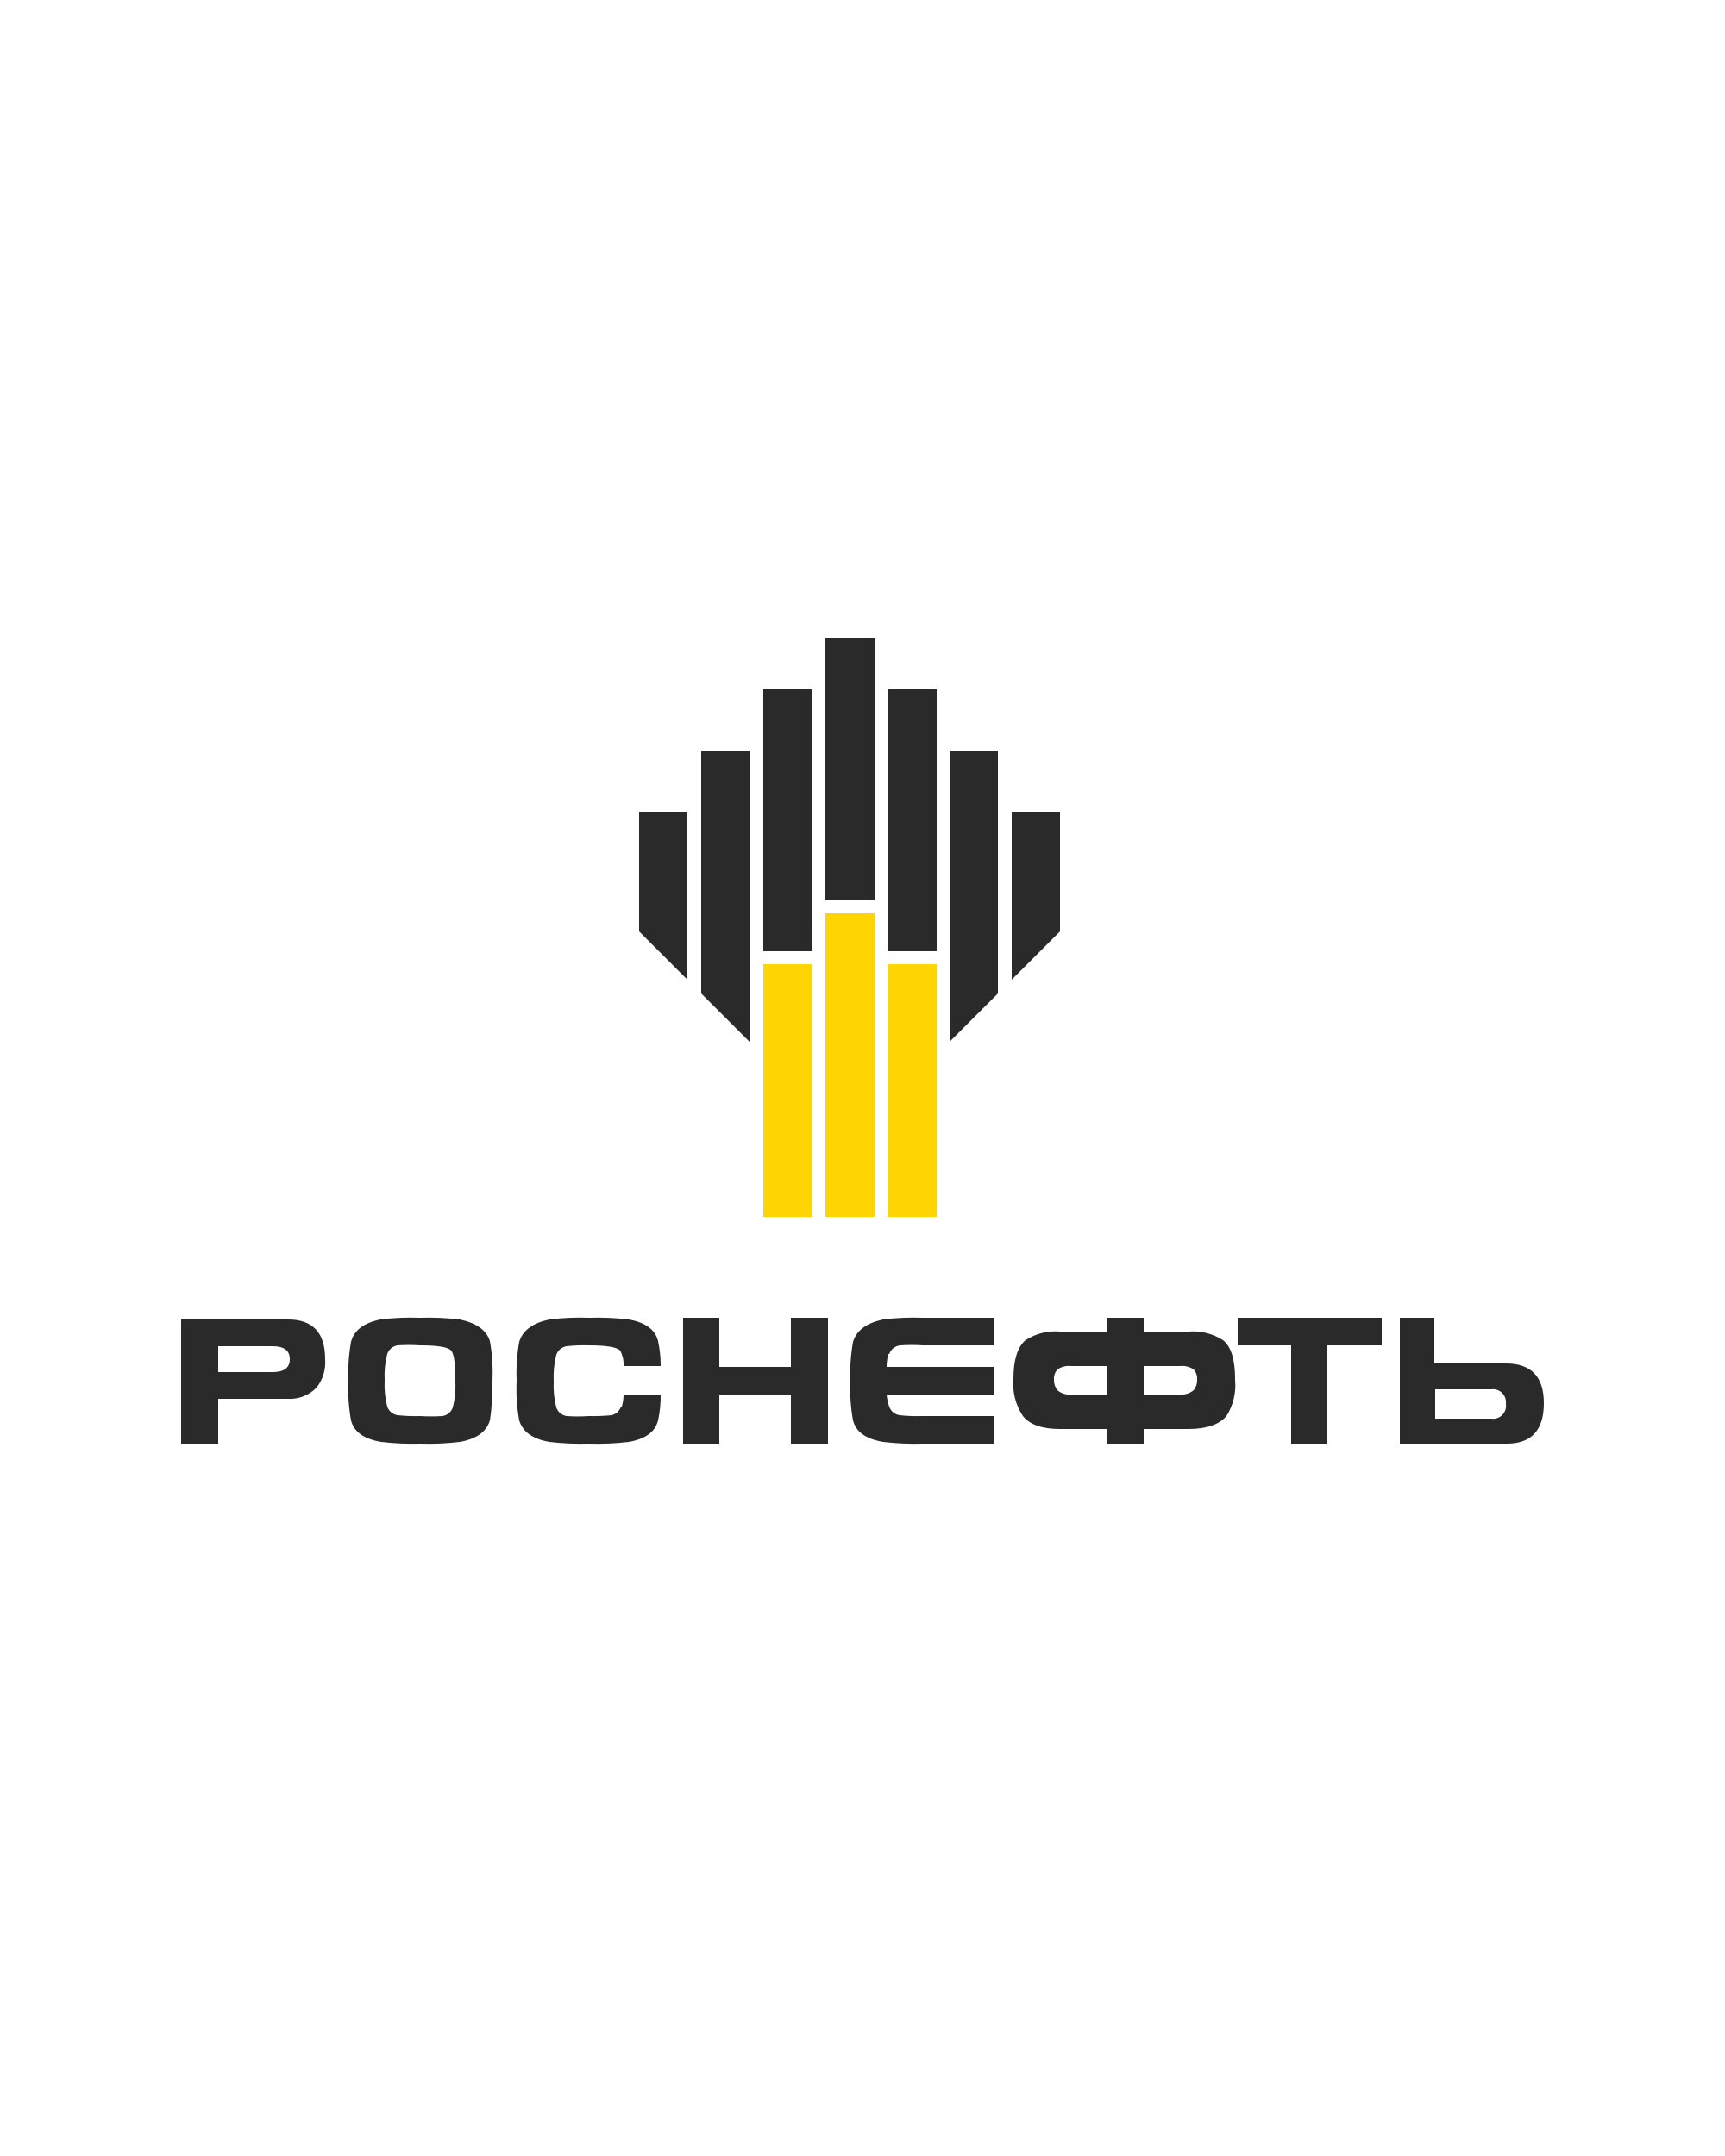
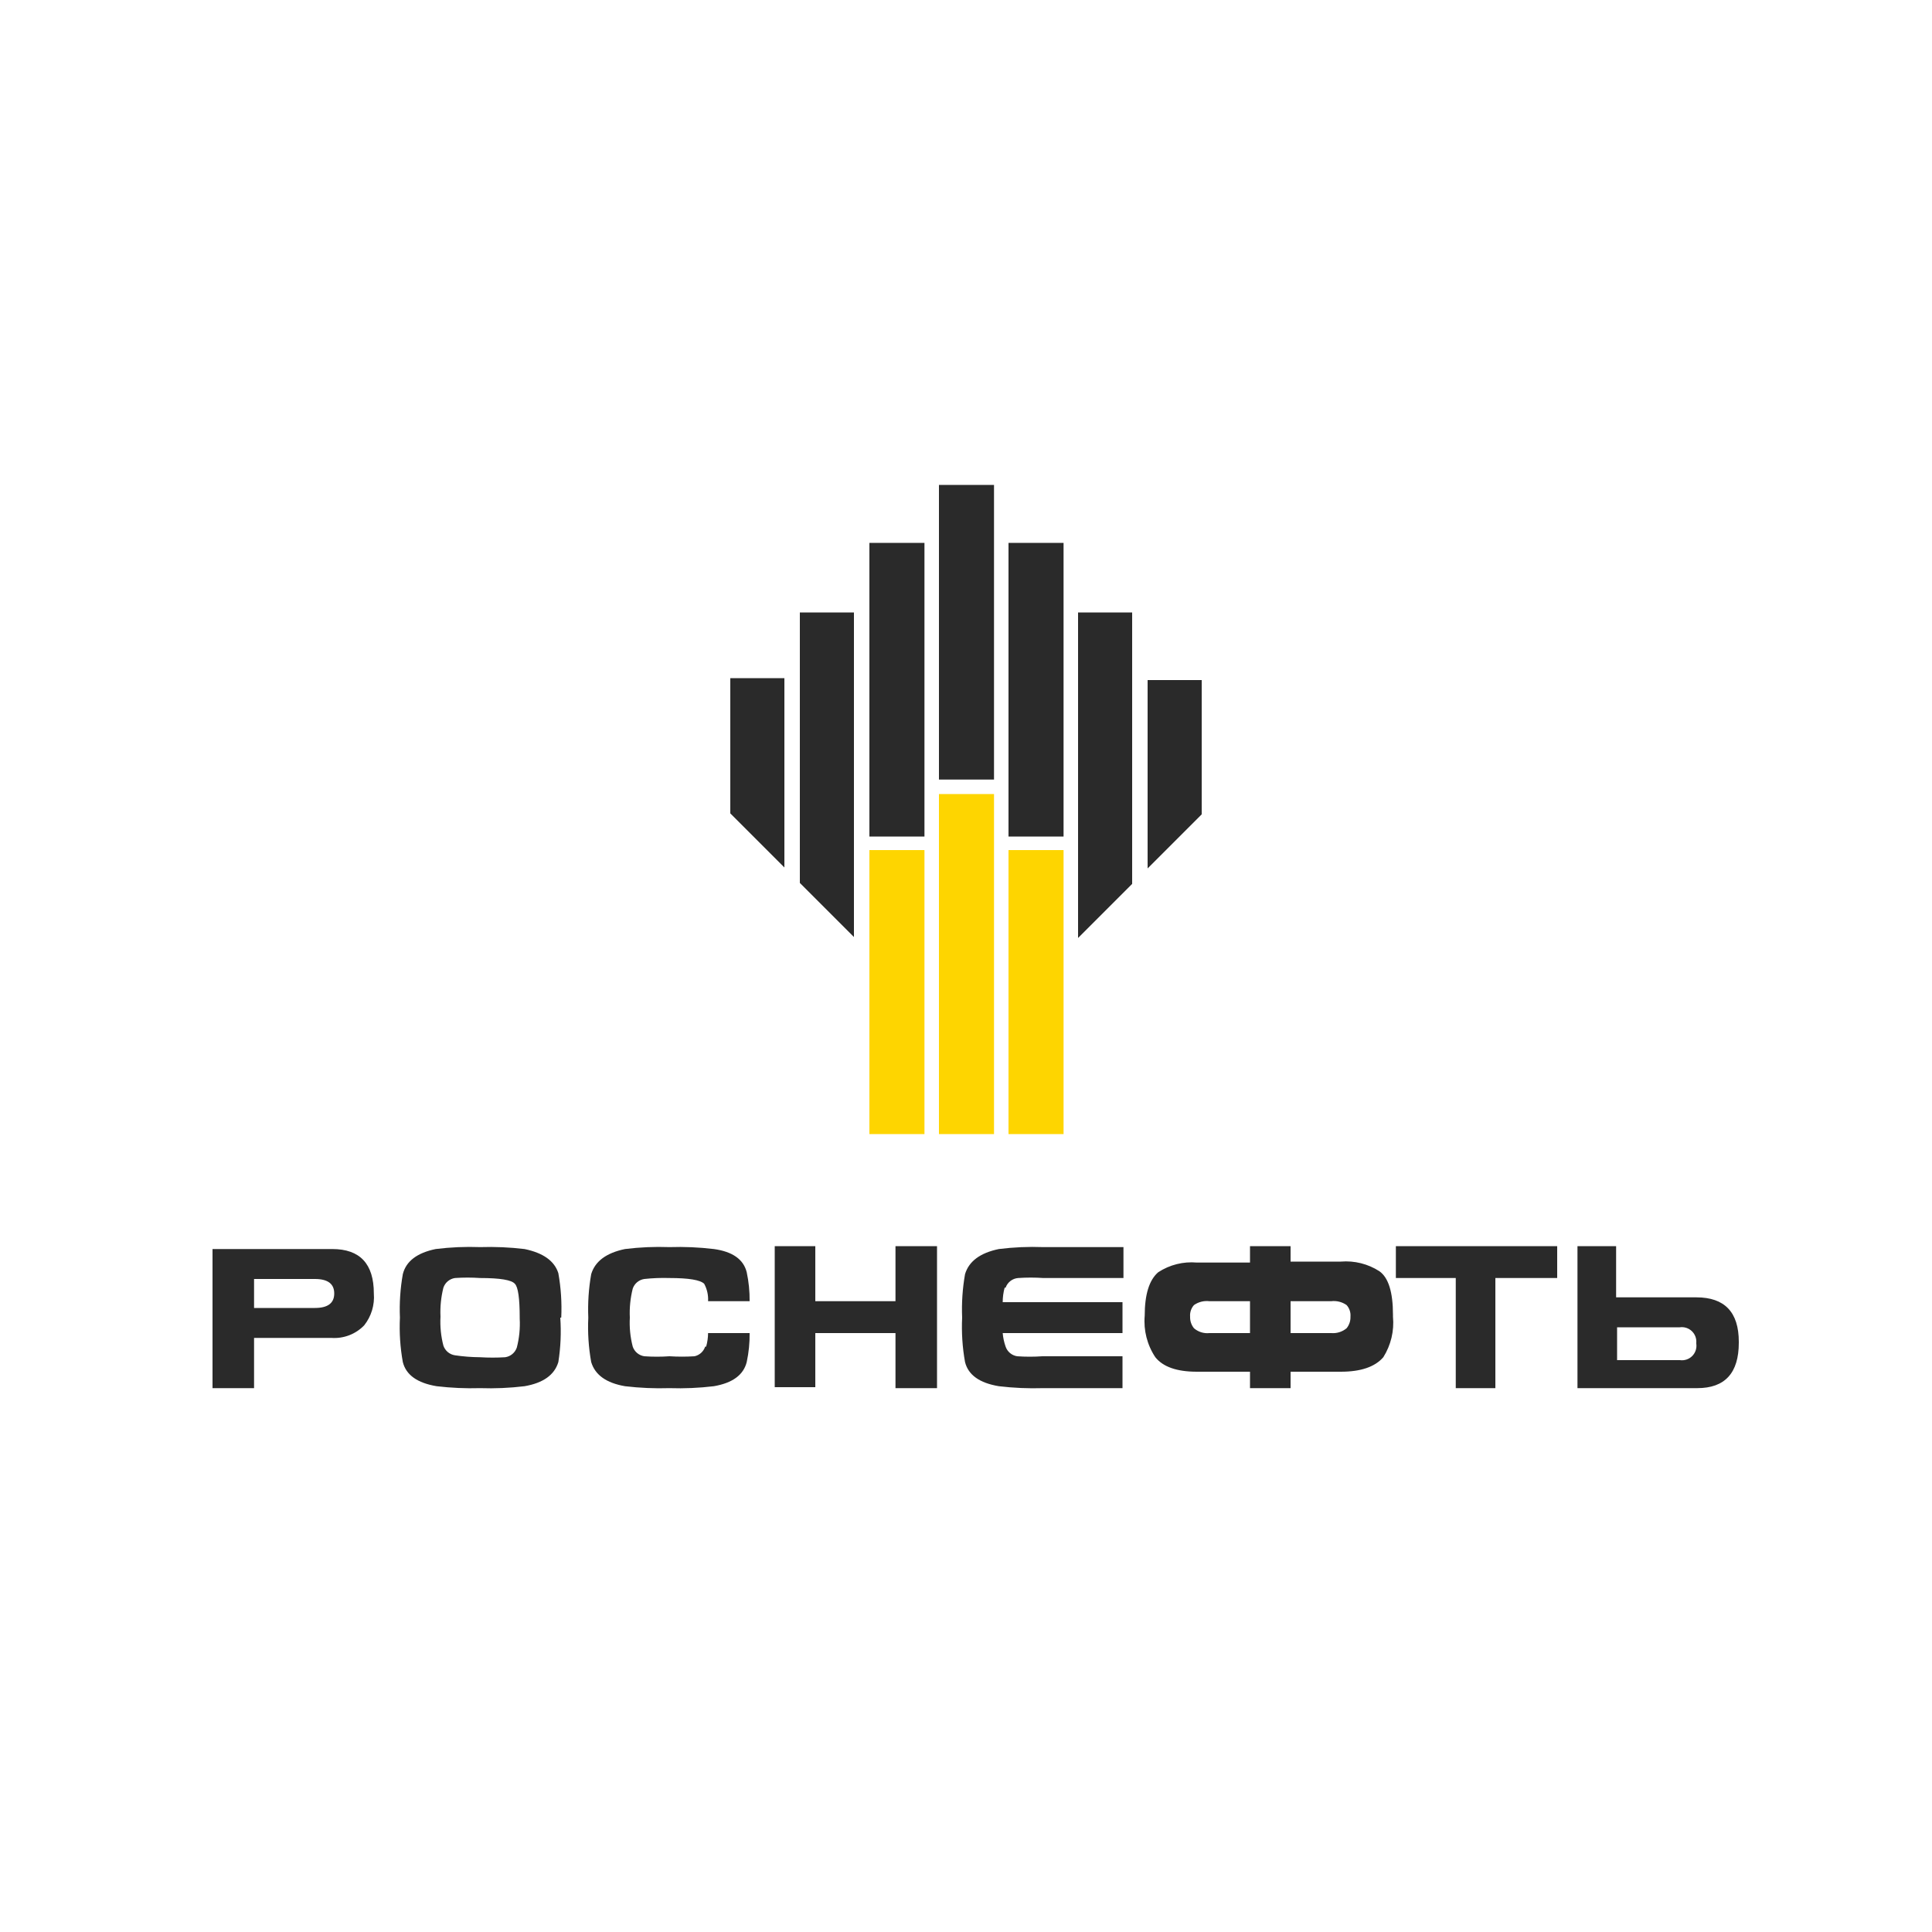
- <svg xmlns="http://www.w3.org/2000/svg" viewBox="0 0 200 250">
-   <defs>
-     <style>.a{fill:#2a2a2a}.b{fill:#fed500}</style>
-   </defs>
-   <path d="M88.5 79.9h5.7v30.4h-5.7zM95.7 74h5.7v30.4h-5.7z" class="a" />
-   <path d="M95.7 105.9h5.7v35.2h-5.7z" class="b" />
-   <path d="M102.9 79.9h5.7v30.4h-5.7z" class="a" />
-   <path d="M88.5 111.8h5.7v29.3h-5.7zM102.9 111.8h5.7v29.3h-5.7z" class="b" />
-   <path d="m115.7 115.2-5.6 5.6V87.1h5.6v28.1zM122.9 108l-5.6 5.6V94.1h5.6V108zM86.9 120.8l-5.6-5.6V87.1h5.6v33.7zM79.7 113.6l-5.6-5.6V94.1h5.6v19.5z" class="a" />
-   <path d="M37.7 157.6a4.7 4.7 0 0 1-1 3.3 4.3 4.3 0 0 1-3.4 1.3h-8v5.2H21V153h12.4q4.3 0 4.3 4.6Zm-4.1 0q0-1.5-2-1.5h-6.3v3h6.3q2 0 2-1.5ZM57 160.1a20.4 20.4 0 0 1-.2 4.6q-.6 2-3.5 2.5a30 30 0 0 1-4.6.2 30.7 30.7 0 0 1-4.5-.2q-3-.5-3.5-2.5a20.4 20.4 0 0 1-.3-4.6 20.7 20.7 0 0 1 .3-4.5q.5-2 3.4-2.6a28.5 28.5 0 0 1 4.6-.2 30.5 30.5 0 0 1 4.6.2q2.9.6 3.5 2.5a20.7 20.7 0 0 1 .3 4.6Zm-4.2 0q0-3-.5-3.5-.5-.6-3.6-.6a18.9 18.9 0 0 0-2.6 0 1.5 1.5 0 0 0-1.2 1 10.3 10.3 0 0 0-.3 3.1 9.8 9.8 0 0 0 .3 3 1.5 1.5 0 0 0 1.2 1 18.7 18.7 0 0 0 2.6.1 21.4 21.4 0 0 0 2.6 0 1.5 1.5 0 0 0 1.2-1 9.8 9.8 0 0 0 .3-3ZM72 163.1a1.5 1.5 0 0 1-1.1 1 21 21 0 0 1-2.6.1 18.7 18.7 0 0 1-2.6 0 1.5 1.5 0 0 1-1.2-1 9.8 9.8 0 0 1-.3-3 10.3 10.3 0 0 1 .3-3.1 1.5 1.5 0 0 1 1.2-1 19 19 0 0 1 2.6-.1q3 0 3.6.6a3.4 3.4 0 0 1 .4 1.8h4.3a13.6 13.6 0 0 0-.3-2.9q-.5-2-3.4-2.5a30.4 30.4 0 0 0-4.6-.2 28.7 28.7 0 0 0-4.6.2q-2.9.6-3.5 2.6a20.9 20.9 0 0 0-.3 4.5 20.5 20.5 0 0 0 .3 4.6q.6 2 3.5 2.5a31 31 0 0 0 4.6.2 30.3 30.3 0 0 0 4.6-.2q2.9-.5 3.4-2.5a13.4 13.4 0 0 0 .3-3h-4.3a5.3 5.3 0 0 1-.2 1.4ZM96 167.4h-4.3v-5.6h-8.3v5.6h-4.2v-14.6h4.2v5.7h8.3v-5.7H96ZM143.2 160a6.7 6.7 0 0 1-1 4.2q-1.3 1.5-4.4 1.5h-5.2v1.7h-4.2v-1.7h-5.5q-3.1 0-4.3-1.5a6.7 6.7 0 0 1-1.1-4.3q0-3.3 1.4-4.5a6.3 6.3 0 0 1 4-1h5.5v-1.6h4.2v1.6h5.2a6.4 6.4 0 0 1 4 1q1.4 1.1 1.4 4.5Zm-14.8 1.7v-3.3h-4.2a2.3 2.3 0 0 0-1.6.4 1.6 1.6 0 0 0-.4 1.2 1.8 1.8 0 0 0 .4 1.2 2.1 2.1 0 0 0 1.6.5Zm10.4-1.7a1.6 1.6 0 0 0-.4-1.2 2.3 2.3 0 0 0-1.6-.4h-4.2v3.3h4.2a2.2 2.2 0 0 0 1.6-.5 1.8 1.8 0 0 0 .4-1.2ZM160.2 156h-6.4v11.4h-4.1V156h-6.2v-3.2h16.7ZM179 162.7q0 4.7-4.3 4.7h-12.4v-14.6h4v5.3h8.3q4.4 0 4.4 4.6Zm-4.4 0a1.5 1.5 0 0 0-1.7-1.6h-6.5v3.4h6.5a1.5 1.5 0 0 0 1.7-1.7ZM103 157a5.7 5.7 0 0 0-.2 1.5h12.4v3.2h-12.4a5.6 5.6 0 0 0 .3 1.4 1.5 1.5 0 0 0 1.2 1 18.6 18.6 0 0 0 2.6.1h8.3v3.2H107a30.7 30.7 0 0 1-4.6-.2q-3-.5-3.5-2.5a20.5 20.5 0 0 1-.3-4.6 20.9 20.9 0 0 1 .3-4.5q.6-2 3.5-2.6a28.4 28.4 0 0 1 4.6-.2h8.3v3.2H107a19 19 0 0 0-2.6 0 1.5 1.5 0 0 0-1.3 1Z" class="a" />
+ <svg xmlns="http://www.w3.org/2000/svg" viewBox="0 0 200 200" width="200" height="200">
+   <path d="M90 56.2h5.7v30.4H90Zm7.2-6h5.7v30.5h-5.7Z" fill="#2a2a2a" />
+   <path d="M97.2 82.2h5.7v35.2h-5.7Z" fill="#fed500" />
+   <path d="M104.4 56.2h5.7v30.4h-5.7Z" fill="#2a2a2a" />
+   <path d="M90 88h5.7v29.4H90Zm14.4 0h5.7v29.4h-5.7Z" fill="#fed500" />
+   <path d="m117.2 91.5-5.6 5.6V63.4h5.6Zm7.2-7.2-5.6 5.6V70.4h5.6ZM88.4 97l-5.6-5.6V63.4h5.6Zm-7.2-7.2-5.6-5.6v-14h5.6ZM38.7 133.9a4.7 4.7 0 0 1-1 3.3 4.3 4.3 0 0 1-3.4 1.3h-8v5.2H22v-14.4h12.4q4.3 0 4.3 4.6Zm-4.1 0q0-1.5-2-1.5h-6.3v3h6.3q2 0 2-1.5Zm23.4 2.5a20.4 20.4 0 0 1-.2 4.6q-.6 2-3.5 2.5a30 30 0 0 1-4.6.2 30.7 30.7 0 0 1-4.5-.2q-3-.5-3.5-2.5a20.4 20.4 0 0 1-.3-4.6 20.7 20.7 0 0 1 .3-4.5q.5-2 3.4-2.6a28.5 28.5 0 0 1 4.6-.2 30.5 30.5 0 0 1 4.6.2q2.9.6 3.5 2.5a20.7 20.7 0 0 1 .3 4.6Zm-4.2 0q0-3-.5-3.5-.5-.6-3.6-.6a19 19 0 0 0-2.6 0 1.5 1.5 0 0 0-1.2 1 10.3 10.3 0 0 0-.3 3 9.8 9.8 0 0 0 .3 3 1.5 1.5 0 0 0 1.2 1 18.7 18.7 0 0 0 2.6.2 21.4 21.4 0 0 0 2.6 0 1.5 1.5 0 0 0 1.2-1 9.8 9.8 0 0 0 .3-3Zm19.2 3a1.5 1.5 0 0 1-1.1 1 21 21 0 0 1-2.6 0 18.7 18.7 0 0 1-2.6 0 1.5 1.5 0 0 1-1.2-1 9.8 9.8 0 0 1-.3-3 10.3 10.3 0 0 1 .3-3 1.5 1.5 0 0 1 1.2-1 19 19 0 0 1 2.6-.1q3 0 3.6.6a3.4 3.4 0 0 1 .4 1.8h4.3a13.6 13.6 0 0 0-.3-3q-.5-2-3.4-2.4a30.4 30.4 0 0 0-4.6-.2 28.7 28.7 0 0 0-4.6.2q-2.9.6-3.5 2.6a20.9 20.9 0 0 0-.3 4.5 20.5 20.5 0 0 0 .3 4.6q.6 2 3.5 2.5a31 31 0 0 0 4.6.2 30.3 30.3 0 0 0 4.6-.2q2.9-.5 3.4-2.5a13.4 13.4 0 0 0 .3-3h-4.3a5.3 5.3 0 0 1-.2 1.4Zm24 4.3h-4.3V138h-8.3v5.6h-4.2V129h4.2v5.7h8.3V129H97Zm47.2-7.4a6.7 6.7 0 0 1-1 4.2q-1.3 1.5-4.4 1.5h-5.2v1.7h-4.2V142h-5.5q-3.1 0-4.3-1.5a6.7 6.7 0 0 1-1.1-4.3q0-3.3 1.4-4.5a6.3 6.3 0 0 1 4-1h5.5V129h4.2v1.6h5.2a6.4 6.4 0 0 1 4 1q1.4 1 1.4 4.5Zm-14.8 1.7v-3.3h-4.2a2.3 2.3 0 0 0-1.6.4 1.6 1.6 0 0 0-.4 1.2 1.8 1.8 0 0 0 .4 1.2 2.1 2.1 0 0 0 1.6.5Zm10.4-1.7a1.6 1.6 0 0 0-.4-1.2 2.3 2.3 0 0 0-1.6-.4h-4.2v3.3h4.2a2.2 2.2 0 0 0 1.6-.5 1.8 1.8 0 0 0 .4-1.2Zm21.4-4h-6.4v11.4h-4.1v-11.4h-6.2V129h16.7ZM180 139q0 4.7-4.3 4.7h-12.4V129h4v5.3h8.3q4.4 0 4.4 4.6Zm-4.4 0a1.5 1.5 0 0 0-1.7-1.6h-6.5v3.4h6.5a1.5 1.5 0 0 0 1.7-1.7Zm-71.6-5.7a5.7 5.7 0 0 0-.2 1.5h12.4v3.2h-12.4a5.6 5.6 0 0 0 .3 1.4 1.5 1.5 0 0 0 1.2 1 18.6 18.6 0 0 0 2.6 0h8.3v3.3H108a30.7 30.7 0 0 1-4.6-.2q-3-.5-3.5-2.5a20.5 20.5 0 0 1-.3-4.6 20.9 20.9 0 0 1 .3-4.5q.6-2 3.5-2.6a28.4 28.4 0 0 1 4.6-.2h8.3v3.2H108a19 19 0 0 0-2.6 0 1.5 1.5 0 0 0-1.3 1Z" fill="#2a2a2a" />
</svg>
